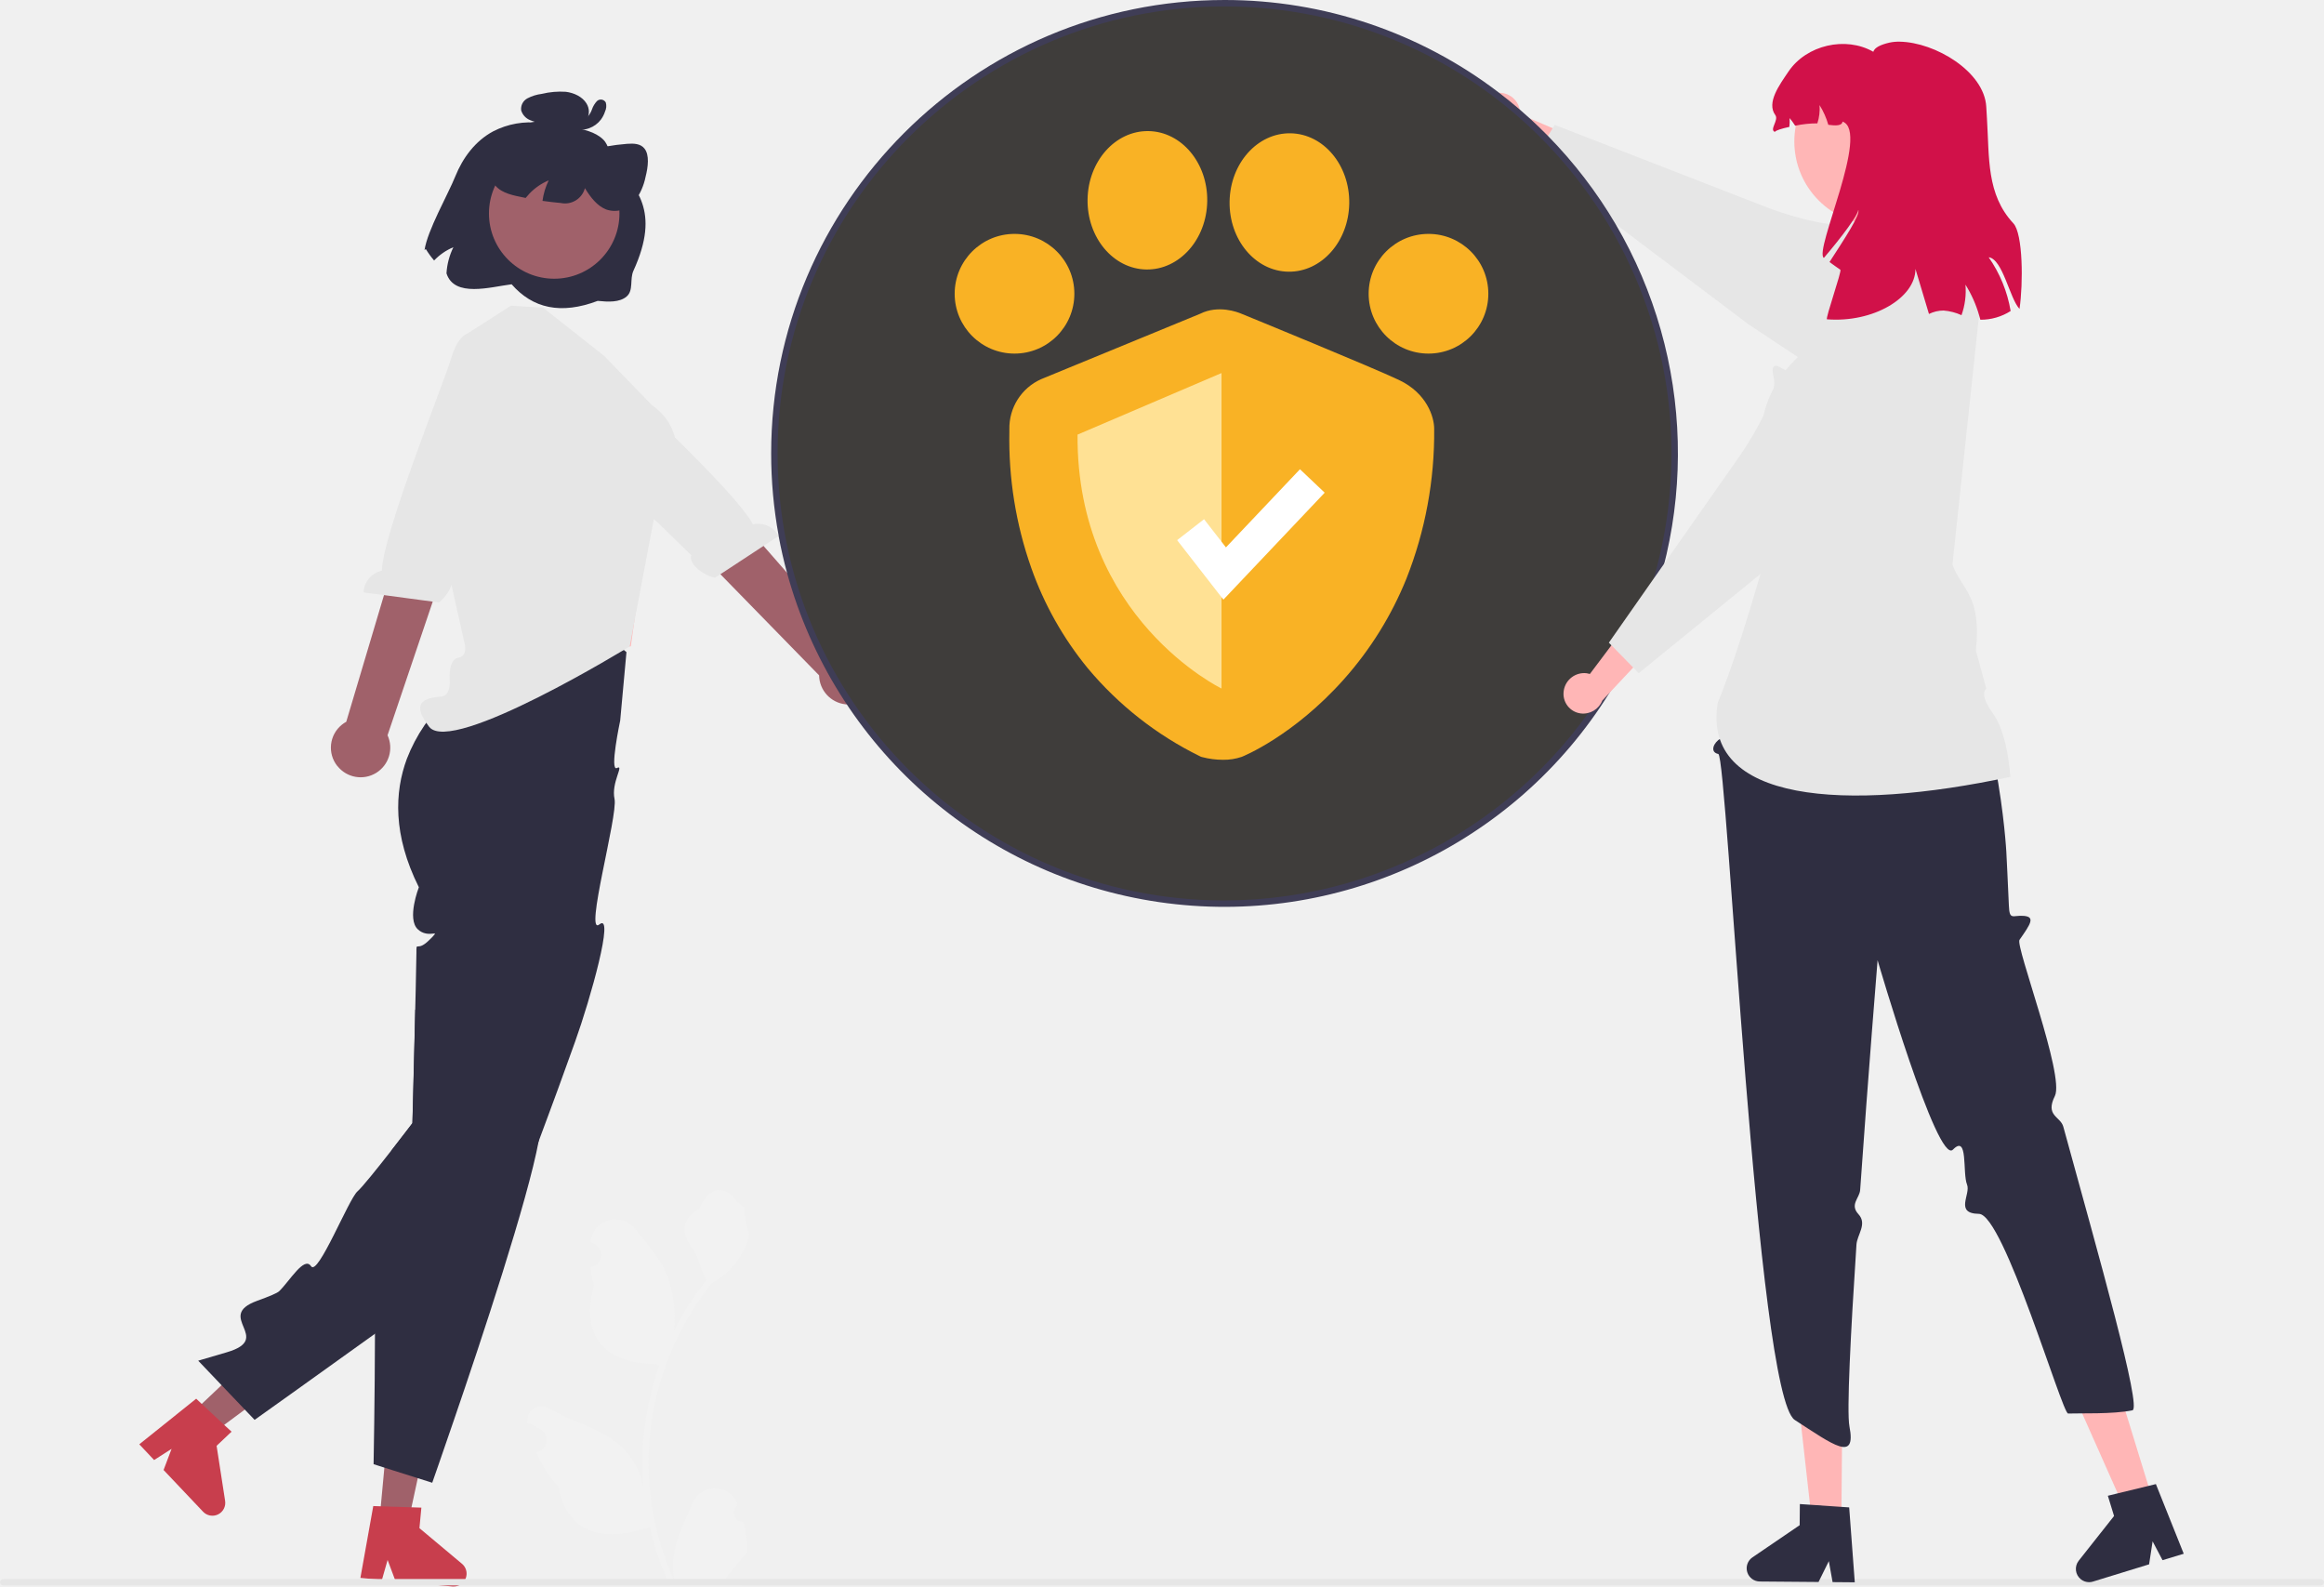
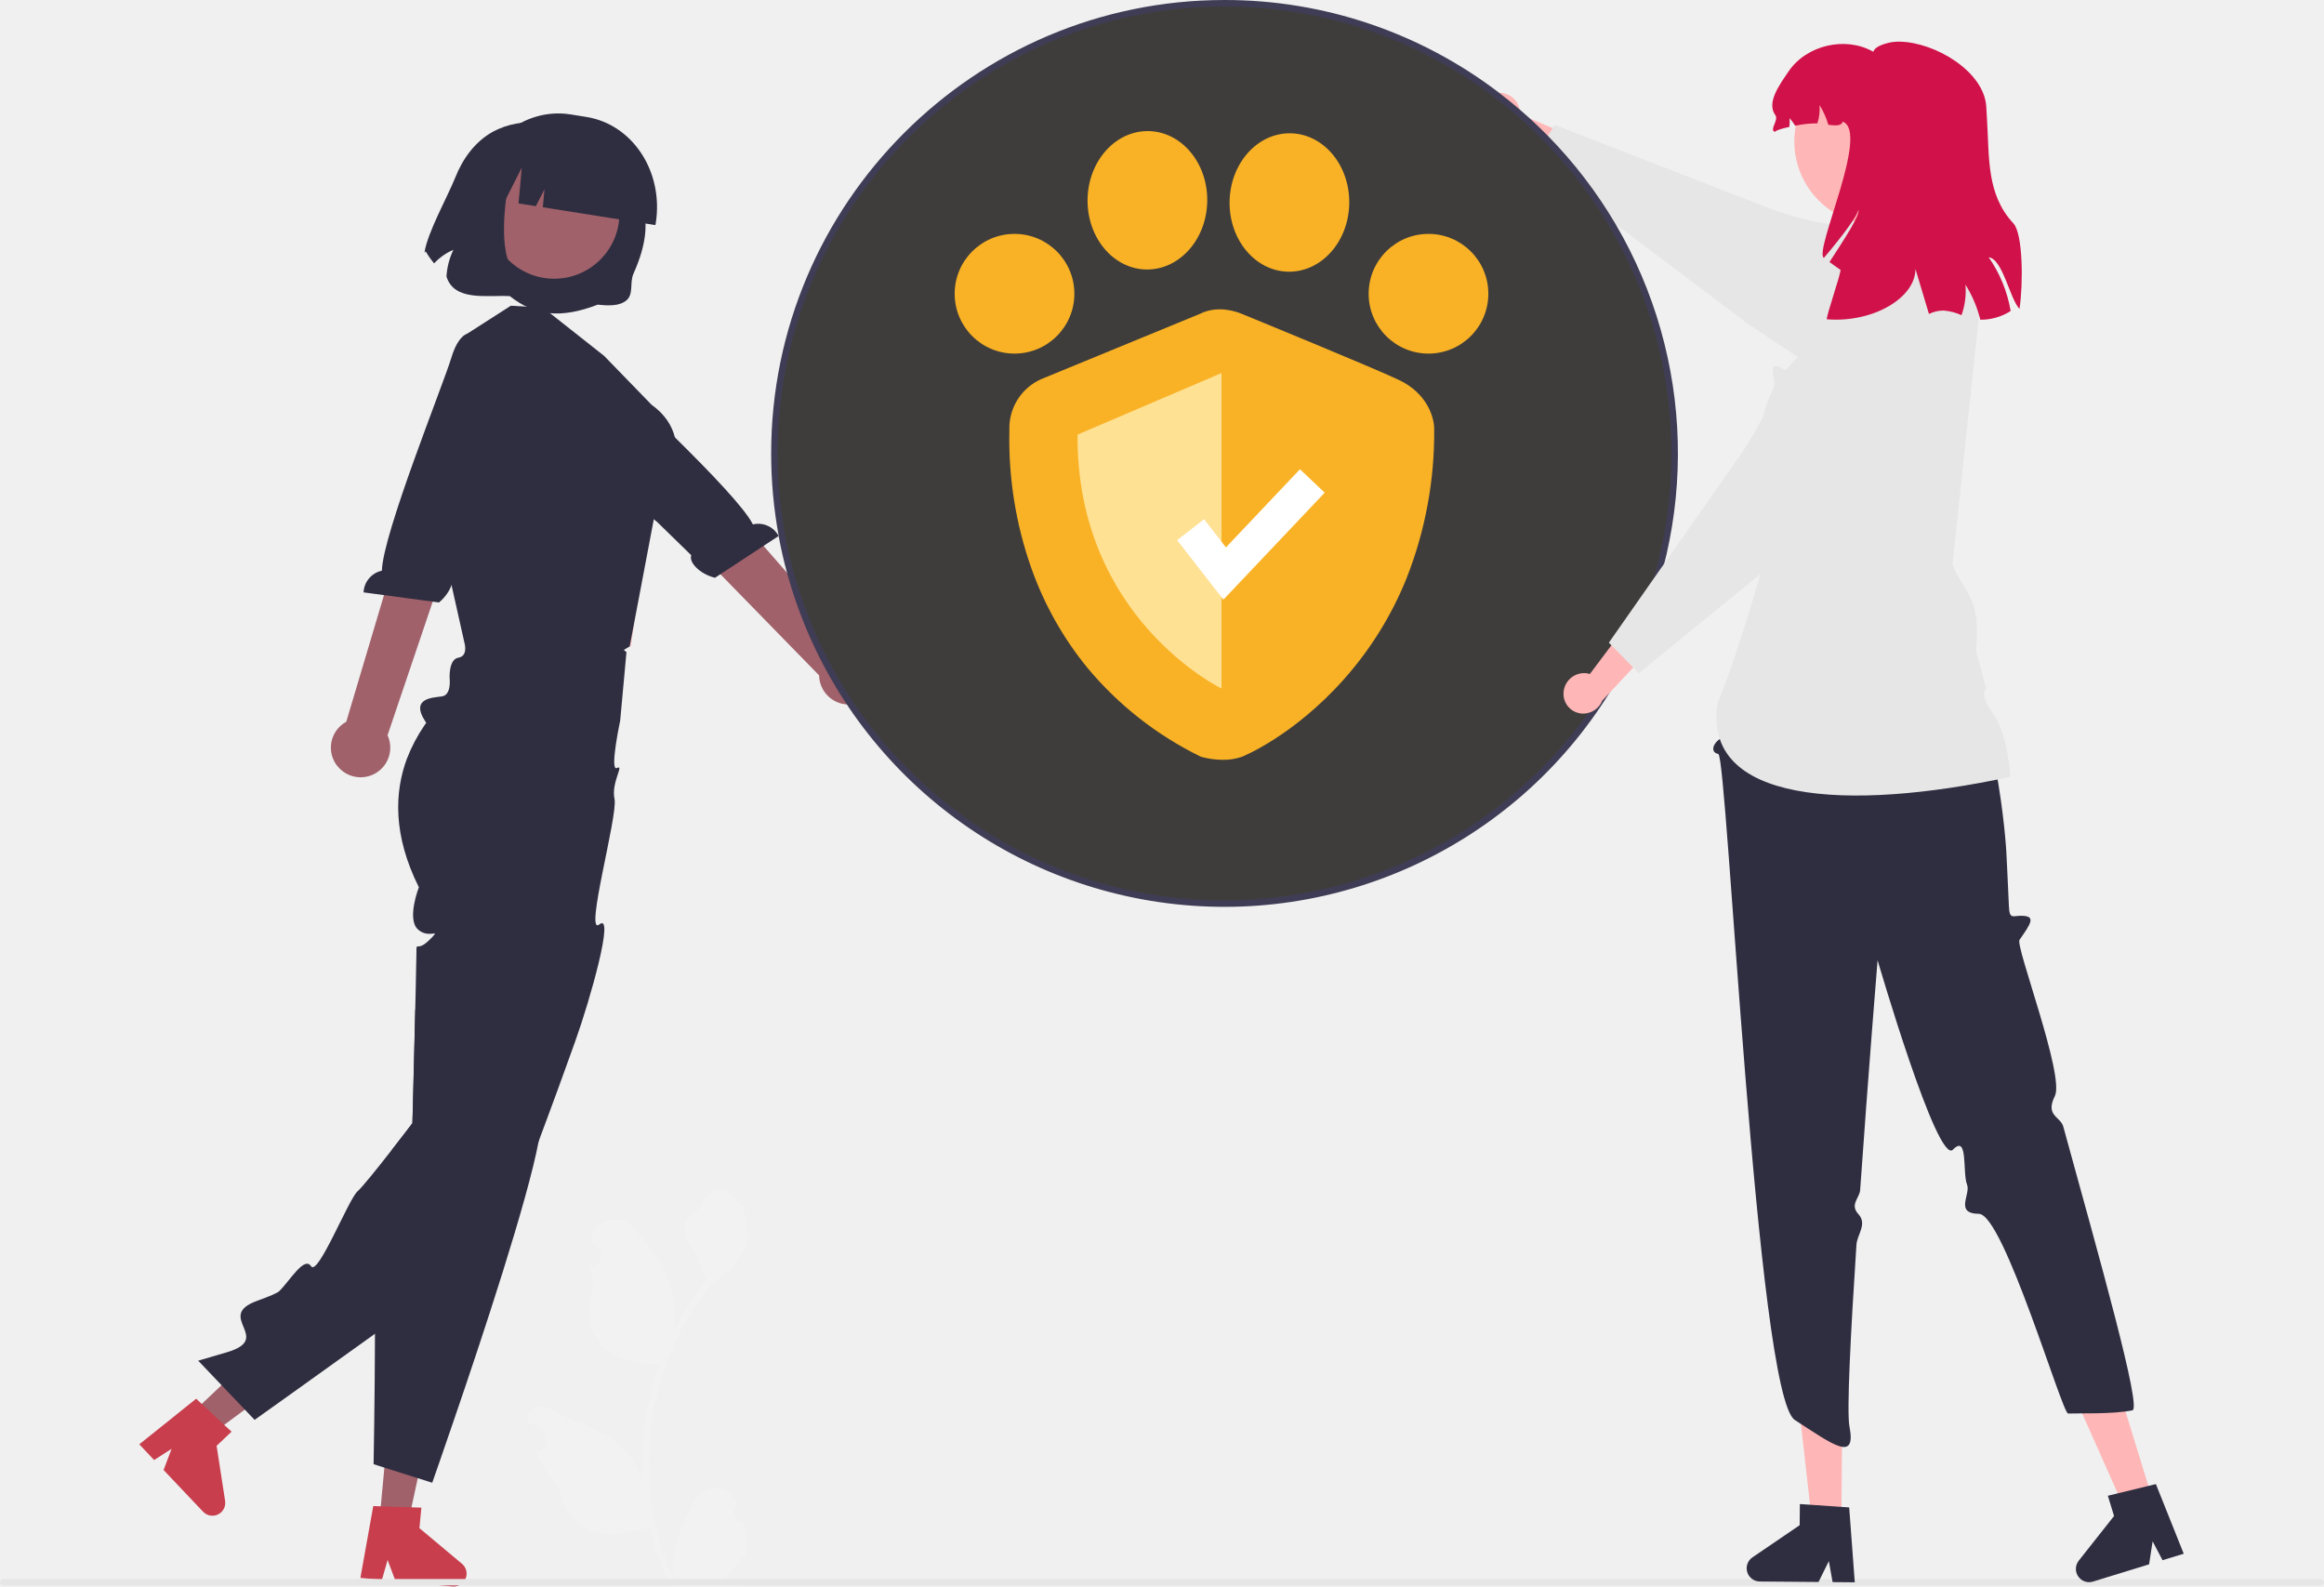
<svg xmlns="http://www.w3.org/2000/svg" viewBox="0 0 722.73 493.34">
  <defs>
    <style>.cls-1{fill:#f2f2f2;}.cls-2{fill:#a0616a;}.cls-3{fill:#c83e4d;}.cls-4{fill:#2f2e41;}.cls-5{fill:#ffb6b6;}.cls-6{fill:#e6e6e6;}.cls-7{fill:#3f3d3b;}.cls-8{fill:#3f3d56;}.cls-9{fill:#d11149;}.cls-10{fill:#6c63ff;}.cls-11{fill:#f9b225;}.cls-12{fill:#ffe194;}.cls-13{fill:#fff;}</style>
  </defs>
  <g id="Capa_2" data-name="Capa 2">
    <g id="Capa_1-2" data-name="Capa 1">
      <path class="cls-1" d="M231.11,473.2a2.81,2.81,0,0,1-2-4.87l.19-.76c0-.06-.05-.12-.08-.19a7.53,7.53,0,0,0-13.9.06c-2.28,5.47-5.17,11-5.89,16.75a22.47,22.47,0,0,0,.39,7.67,89.43,89.43,0,0,1-8.13-37.13,85.94,85.94,0,0,1,.54-9.63c.29-2.62.7-5.23,1.23-7.81A90.48,90.48,0,0,1,221.36,399a24.08,24.08,0,0,0,10-10.38,19,19,0,0,0,1.67-5c-.49.06-1.84-7.36-1.47-7.82-.68-1-1.9-1.54-2.64-2.54-3.69-5-8.77-4.13-11.43,2.66-5.67,2.87-5.72,7.61-2.24,12.17,2.21,2.91,2.51,6.84,4.46,9.94-.2.26-.41.51-.61.76a90.69,90.69,0,0,0-9.5,15.06,37.88,37.88,0,0,0-2.26-17.58c-2.17-5.22-6.22-9.61-9.79-14.12-4.29-5.42-13.08-3.06-13.83,3.81l0,.2c.53.3,1,.62,1.56,1a3.81,3.81,0,0,1-1.53,6.93h-.08a37.38,37.38,0,0,0,1,5.67c-4.58,17.71,5.3,24.16,19.42,24.45l.93.47a93,93,0,0,0-5,23.54,86.68,86.68,0,0,0,.06,14.23l0-.17a23.36,23.36,0,0,0-8-13.44c-6.12-5-14.77-6.88-21.37-10.92a4.37,4.37,0,0,0-6.69,4.25l0,.18a25.08,25.08,0,0,1,2.86,1.38c.53.3,1,.62,1.56.95A3.81,3.81,0,0,1,167,451.5h-.08l-.16,0a38,38,0,0,0,7,10.92c2.87,15.46,15.17,16.93,28.32,12.43h0a92.37,92.37,0,0,0,6.24,18.21h22.29c.08-.24.15-.5.23-.75a25,25,0,0,1-6.17-.37l5-6.1.1-.12,2.53-3.11h0a37.16,37.16,0,0,0-1.09-9.45Z" />
      <polygon class="cls-2" points="59.64 439.48 65.79 445.98 94.35 424.82 85.28 415.23 59.64 439.48" />
      <path class="cls-3" d="M69.72,443.08l-7-6.54-1.71-1.61L43.32,449.11,47.93,454l5.43-3.48-2.49,6.58L63.09,470A4,4,0,0,0,70,466.65l-2.64-17.07,4.65-4.4Z" />
      <path class="cls-4" d="M194.82,202.78l-1.95,21.29s-3.4,16-1,14.74-1.87,4.55-.76,9.63-9.51,42.91-4.7,39-2.78,23.16-7.58,36.52c-1.47,4.13-3,8.31-4.5,12.46-.3.84-.6,1.67-.91,2.51-2,5.4-3.94,10.72-5.83,15.74-.27.7-.53,1.4-.79,2.09,0,0,0,0,0,0-6.22,16.37-11.55,29.25-13.68,31.38-1.11,1.11-18.72,13.83-36.47,26.57C98,428.11,79.18,441.51,79.18,441.51l-17.54-18.4,1.21-.36c1.46-.42,4.16-1.21,7.7-2.26,14.76-4.35-4-11.12,9.41-16,3.78-1.36,6.3-2.42,6.87-3,3.33-3.25,7.8-11,9.91-7.75s11.68-20.9,14.44-23.29c1.48-1.29,6.31-7.32,10.45-12.62,3.56-4.56,6.62-8.59,6.62-8.59s.06-2.16.15-5.6c.13-5.09.32-13,.52-20.92,0,0,0,0,0,0,.07-3,.14-6,.21-8.79.05-2.19.1-4.3.15-6.25.13-5.84.22-10.26.22-11.36,0-3.61,0-.8,2.85-3a12.43,12.43,0,0,0,1.21-1.08,14.19,14.19,0,0,0,1.68-1.79c.21-.45-1.1.16-2.8-.18a5,5,0,0,1-2.46-1.26c-3.58-3.22.28-13.12.28-13.12-8.14-16.28-7.55-29.63-3.74-39.92a51.23,51.23,0,0,1,13.21-19.35A48.15,48.15,0,0,1,147,211l.25-1.35L150,194.78a33.82,33.82,0,0,1,4.55-2.07,31.68,31.68,0,0,1,15.26-1.52,45.52,45.52,0,0,1,14.61,4.73A54.08,54.08,0,0,1,194.82,202.78Z" />
      <polygon class="cls-2" points="118.02 472.65 126.93 473.48 134.44 438.74 121.29 437.51 118.02 472.65" />
      <path class="cls-3" d="M143.68,486.27l-13.24-11.09.6-6.38-3.08-.1-9.54-.31h0l-2.34-.08-4,22.34,6.69.62,1.77-6.2,2.47,6.6,3.54.33,14.17,1.32.37,0a4,4,0,0,0,3-1.34,3.86,3.86,0,0,0,1-2.3A4,4,0,0,0,143.68,486.27Z" />
      <path class="cls-4" d="M167.55,354.66c-3.39,18.45-17.74,61.71-26.42,87-3.95,11.57-6.71,19.4-6.71,19.4l-4.5-1.42h0l-7.61-2.4-2.77-.88h0l-3.36-1.07s.39-20.66.43-40.58c0-8.35,0-16.58-.17-23.1-.18-7.11-.49-12.2-1-13.21-2.11-4.14,1.42-4.58,5.15-5.62s.82-2.63-.63-6c-1-2.24,1-5.23,2.32-6.93a17.67,17.67,0,0,1,1.21-1.37l-1.84-.63c3.56-4.56,6.62-8.59,6.62-8.59s.06-2.16.15-5.6c.13-5.09.32-13,.52-20.92,0,0,0,0,0,0,.07-3,.14-6,.21-8.79,5.72,4.39,11.28,8.69,16.32,12.67,0,0,0,0,0,0,12.11,9.57,21.2,17.25,22.48,19.69C168.53,347.48,168.33,350.42,167.55,354.66Z" />
      <path class="cls-5" d="M465.68,28.89a6.43,6.43,0,0,1,7,5.63,5.79,5.79,0,0,1,0,1l20.63,8.8-.79,12L465.57,41.26a6.41,6.41,0,0,1-5.48-5.58,6.13,6.13,0,0,1,5.42-6.77h0Z" />
      <path class="cls-6" d="M606,103.19a18.83,18.83,0,0,0-2.79-6.53A17,17,0,0,0,602,95c-1.62-1.93-3.13-3.7-4.53-5.28-.85-1-1.68-1.91-2.46-2.76-4.53-5-7.5-7.6-8.86-7.82-.66-.11-1.31-.19-1.94-.27-3.23-.4-5.57-.69-5.64-4.1a10.14,10.14,0,0,1,.1-1.46,19.77,19.77,0,0,1,.53-2.4,9.22,9.22,0,0,0,.31-1.36c.1-.59.06-1-.26-1.3s-1.07-.28-2.33.22l-.67.28-.25.11-.52.24c-1.51.72-3.84.81-6.5.54-7.85-.8-18.47-4.76-18.6-4.81l-66.88-26-.62,1-1.47,2.38-.51.82-.58.94-2.53,4.08-1.28,2.06,21.6,16.29,2.35,1.77,2,1.53,41.24,31.11L559.08,111l3.43,2.26,14.62,9.64a18.86,18.86,0,0,0,26.13-5.34,4.94,4.94,0,0,0,.27-.42A18.87,18.87,0,0,0,606,103.19Z" />
      <path class="cls-6" d="M721.73,493H1a1,1,0,0,1,0-2H721.73a1,1,0,0,1,0,2Z" />
      <polygon class="cls-5" points="144.91 166.79 146.79 184.17 145.69 206.97 196.17 200.97 200.91 166.79 194.87 166.85 144.91 166.79" />
-       <path class="cls-6" d="M187.86,110.65l-19-15h0l-10-.58-14.79,9.48L140.46,123l-8.57,20.82L144.46,200s1.18,4-1.91,4.51-2.72,6.43-2.72,6.43.63,5.15-2.37,5.6-11,.46-4,9.46,62.37-25,62.37-25l8-42.2s15.59-20.94-1.2-32.94Z" />
      <path class="cls-2" d="M104.91,238.21a9.16,9.16,0,0,1,1.42-12.87,8.81,8.81,0,0,1,1.35-.9l23.9-80.2,14.94,7.52-26,76.87a9.21,9.21,0,0,1-15.58,9.58Z" />
-       <path class="cls-6" d="M147.52,103.81s-4.27-2.27-7.2,7.55c-2.34,7.87-21.32,54.72-21.56,66.1a7.22,7.22,0,0,0-5.7,6.74l23.47,3.14c4.1-3.46,5.18-8.13,3.59-9.51l5.1-13.92,21.26-44.28-15.85-14.24Z" />
+       <path class="cls-4" d="M147.52,103.81s-4.27-2.27-7.2,7.55c-2.34,7.87-21.32,54.72-21.56,66.1a7.22,7.22,0,0,0-5.7,6.74l23.47,3.14c4.1-3.46,5.18-8.13,3.59-9.51l5.1-13.92,21.26-44.28-15.85-14.24Z" />
      <path class="cls-2" d="M272.92,211.84a9.16,9.16,0,0,0-6.85-11,8.56,8.56,0,0,0-1.6-.22L209.65,138,198,151.89,254.73,210a9.21,9.21,0,0,0,18.19,1.89Z" />
-       <path class="cls-6" d="M176.38,109.08s2.87-3.89,9.76,3.71c5.51,6.08,42.88,40.11,48,50.27a7.19,7.19,0,0,1,8,3.61l-19.8,13c-5.19-1.35-8.18-5.1-7.35-7l-10.61-10.35-38.32-30.73,8.13-19.69Z" />
+       <path class="cls-4" d="M176.38,109.08s2.87-3.89,9.76,3.71c5.51,6.08,42.88,40.11,48,50.27a7.19,7.19,0,0,1,8,3.61l-19.8,13c-5.19-1.35-8.18-5.1-7.35-7l-10.61-10.35-38.32-30.73,8.13-19.69Z" />
      <circle class="cls-7" cx="380.83" cy="141" r="140" />
      <path class="cls-8" d="M502.46,69.75a142.12,142.12,0,0,0-21.07-27.49c-1.81-1.84-3.68-3.64-5.59-5.39q-1.59-1.45-3.22-2.85c-2.07-1.78-4.2-3.5-6.37-5.16A140.3,140.3,0,0,0,380.82,0c-77.74,0-141,63.25-141,141a141.38,141.38,0,0,0,2.33,25.56c0,.05,0,.09,0,.14.71,3.87,1.59,7.69,2.61,11.44a141,141,0,0,0,255.75,37.31q2.93-4.71,5.5-9.66A140.8,140.8,0,0,0,502.46,69.75ZM380.82,280a139,139,0,0,1-139-138.9V141c0-76.65,62.36-139,139-139A138.92,138.92,0,0,1,480.3,44a141.48,141.48,0,0,1,17.79,22.43,138.91,138.91,0,0,1,16.2,113.41c-1.23,4.24-2.67,8.39-4.29,12.46s-3.44,8.08-5.44,12A139.48,139.48,0,0,1,380.82,280Z" />
      <polygon class="cls-5" points="572.64 472.97 563.45 472.89 559.38 436.61 572.94 436.73 572.64 472.97" />
      <path class="cls-4" d="M575.07,468.73l-2.4-.16-9.79-.67-3.15-.21-.06,6.57-14.68,10a4.11,4.11,0,0,0,2.28,7.51l18.27.15,3.2-6.48,1.17,6.52,6.9.06Z" />
      <polygon class="cls-5" points="669.41 466.25 660.62 468.95 645.79 435.6 658.76 431.61 669.41 466.25" />
      <path class="cls-4" d="M670.45,461.48l-2.34.57-9.53,2.31-3.07.75,1.93,6.29-11,13.92a4.12,4.12,0,0,0,.7,5.78,4.07,4.07,0,0,0,2.53.88,4,4,0,0,0,1.2-.18l17.47-5.37,1.09-7.15,3.09,5.86,6.59-2Z" />
      <path class="cls-4" d="M554.15,167.92l-17.54,51L536,223c-4.42,4.2,1.13,5.58-.95,6.68s-3.48,4.21-.68,4.77,11.85,199.37,23.78,207.09,19.2,13.3,17,2c-.88-4.55.37-29,2.18-56.51.2-3.12,3.43-6.42.63-9.46s.34-5,.52-7.54c2.52-36,5.42-71.46,5.42-71.46s18.6,63.86,23.43,58.91,2.91,7.23,4.39,10.87c1.23,3-4,9,3.7,9.1s25.89,62.16,27.73,62.09c3.65-.14,13.91.25,20-1,3-.62-10.34-47.61-21.49-88.19-.89-3.24-5.73-3.31-2.62-9.56s-12.37-46.68-11-48.55c3.52-5,4.87-7.12,1.39-7.44s-4.51,1.58-4.7-3.23-.79-16.69-.79-16.69-2.51-47-20.16-72.88l-1.51-15.42Z" />
      <path class="cls-6" d="M598,70.59l-23.26,3.32L573.3,90.75l-11.47,18s-25.52,18-7.72,46.32c-6.78,24.44-13.51,47.87-19.93,63.49-5,31,39.8,34,91,23,0,0-.7-13.26-5.35-19.63s-2.12-7.76-2.12-7.76l-3.24-11.91c1.83-17.2-4.37-18.75-7.29-26.7L616,93Z" />
      <path class="cls-5" d="M486.3,214.79a6.43,6.43,0,0,1,7.13-5.44,6.86,6.86,0,0,1,1,.22l13.47-17.92,11.5,3.64-21.11,22.55a6.39,6.39,0,0,1-6.73,4,6.13,6.13,0,0,1-5.28-6.88h0A.88.88,0,0,0,486.3,214.79Z" />
      <path class="cls-6" d="M606,103.19c-.33-.41-.69-.81-1.07-1.2a18.84,18.84,0,0,0-20.83-4.24c-.34.14-.68.3-1,.46-12,5.87-18.4,9.78-19.18,11.61-.27.62-.5,1.23-.73,1.82s-.43,1.13-.65,1.63c-.92,2.14-2,3.47-4.68,2.87a11,11,0,0,1-2.57-1c-.37-.18-.71-.37-1-.55-1.16-.64-2-1.1-2.57-.68s-.57,1.45-.07,3.86a7.92,7.92,0,0,1-.08,3,34.22,34.22,0,0,1-3.08,8.35,108.41,108.41,0,0,1-7,12l-23.79,33.92-1.61,2.29-1.76,2.51-14,20,.83.85,3.48,3.55.77.79.7.72,1.81,1.85,1.7,1.73,37.93-30.9L551.7,175l7.58-6.18,15.53-12.65L604.2,129a18.67,18.67,0,0,0,6-13.35c0-.17,0-.33,0-.5A18.62,18.62,0,0,0,606,103.19Z" />
      <circle class="cls-5" cx="584" cy="43.99" r="25.99" />
      <path class="cls-9" d="M618.45,80a41,41,0,0,1,6.83,16.71,17.25,17.25,0,0,1-9.42,2.71c-.11-.43-.23-.87-.36-1.31a37.36,37.36,0,0,0-4.27-9.6A22.52,22.52,0,0,1,610,98a16.6,16.6,0,0,0-5.58-1.44,10.2,10.2,0,0,0-4.54,1.07c-1.63-5.42-3.14-10.41-4.2-14,0,9-13.18,16.79-27.52,15.66-.52-.33,4.68-15.07,4.17-15.41-1.15-.77-2.26-1.59-3.38-2.4,4.7-7.25,9.79-15,8.92-16.19.06,1.44-5.08,8.37-10.68,14.91C564,78,581.69,40.83,573,37.81c-.14,1.32-2.07,1.32-4.42,1a23.73,23.73,0,0,0-2.73-6.13,14.58,14.58,0,0,1-.68,5.68,32.67,32.67,0,0,0-6.9.73,21.13,21.13,0,0,0-1.73-2.37,14,14,0,0,1-.08,2.74c-2.31.5-4.22,1.08-4.5,1.55-1.81-.66,1.28-3.66.15-5.21-2.88-3.88,1.39-9.55,4.09-13.56,5.55-8.23,17.74-11.08,26.37-6.14.39-1.34,2.38-2.23,4.94-2.83a13.53,13.53,0,0,1,3.3-.31c11,.19,26.29,9.28,26.89,20.27.05,1.1.13,2.29.21,3.57.77,12.31-.18,23.65,8.22,32.65,3,3.26,3.08,18.67,1.91,26.6C625,92.9,622.82,80.5,618.45,80Z" />
      <circle class="cls-10" cx="332.18" cy="141.51" r="3" />
-       <path class="cls-4" d="M141.61,54.8c-2.28,5.68-8.72,16.86-9.59,23l.39-.38A27,27,0,0,0,135,81a17.61,17.61,0,0,1,6-4.13A21.24,21.24,0,0,0,138.85,85c2.43,7.62,13.67,4.23,20.26,3.4,6.57,7.52,15.32,9.48,26.77,5.16,3.21.33,6.79.53,9-1.37s.91-5.4,2.11-8c8.61-18.88.67-25.7-6.08-34.26-1.48-1.89-1.48-4.7-3.28-6.5-2.51-2.49-6.35-3.26-9.89-3.87a5.38,5.38,0,0,0,4.71-2.33,4.85,4.85,0,0,0-.06-5.06c-1.27-2.1-3.9-3.32-6.44-3.63a24.57,24.57,0,0,0-7.45.65A13.14,13.14,0,0,0,164,30.59a3.7,3.7,0,0,0-1.92,3.74,4.77,4.77,0,0,0,2.83,3.05,12.24,12.24,0,0,0,3.2.87,25.18,25.18,0,0,0-14.72,2.58C147.74,43.86,143.91,49.11,141.61,54.8Z" />
+       <path class="cls-4" d="M168.13,38.26a24.67,24.67,0,0,0-14.72,2.63c-5.67,3.09-9.5,8.45-11.8,14.25S132.89,72.35,132,78.58l.39-.4A27.82,27.82,0,0,0,135,81.9a17.72,17.72,0,0,1,6-4.22A22,22,0,0,0,138.85,86c2.43,7.78,12.47,5.72,19.7,6.08,7.79,6.16,15.88,7.06,27.33,2.65,3.21.34,6.79.54,9-1.39s.91-5.51,2.11-8.21c8.61-19.28.67-26.23-6.08-35-1.48-1.92-1.48-4.79-3.28-6.63-2.51-2.54-6.35-3.32-9.89-4" />
      <circle class="cls-2" cx="172.35" cy="66.38" r="20.29" />
-       <path class="cls-4" d="M152.83,55.5c1.17,3.56,4.54,4.7,7.64,5.42,1,.23,2,.44,3,.63.37-.46.76-.91,1.17-1.34a17.84,17.84,0,0,1,6-4.13,20.67,20.67,0,0,0-1.93,6.38c1.88.27,3.76.49,5.66.66a6.41,6.41,0,0,0,7.53-4.61c1.73,2.82,3.77,5.49,6.57,6.61a8,8,0,0,0,9.05-2.7A19.12,19.12,0,0,0,200.76,55c.8-3.15,1.24-6.78-.32-8.78-1.25-1.61-3.4-1.64-5.39-1.5a64.15,64.15,0,0,0-13,2.35l-.35.8c.72-4.36-.85-8.55-3.76-10.05-2-1-4.33-.83-6.63-.62a30,30,0,0,0-8.65,1.67,16.68,16.68,0,0,0-7.85,6.26C152.83,48.21,151.81,52.43,152.83,55.5Z" />
-       <path class="cls-4" d="M181.76,36.54c-.2-.06.31,0,.13,0l.27,0s.22-.07.08,0A1.69,1.69,0,0,0,183,36a6.77,6.77,0,0,0,1.1-2,7.14,7.14,0,0,1,1.52-2.54,1.75,1.75,0,0,1,2.46,0,1.66,1.66,0,0,1,.32.43,4,4,0,0,1-.25,2.81,8.65,8.65,0,0,1-1.28,2.49,8,8,0,0,1-3.67,2.69,8.38,8.38,0,0,1-5.24.15,1.26,1.26,0,0,1,0-2.32l2.87-1.17a1.25,1.25,0,1,1,1,2.29L178.94,40l-.05-2.32a5.75,5.75,0,0,0,1.1.19,4.34,4.34,0,0,0,1.19,0,5.36,5.36,0,0,0,1.1-.27c.22-.09.45-.18.66-.29a1.34,1.34,0,0,0,.24-.12l.18-.1a6.19,6.19,0,0,0,1-.81,2.5,2.5,0,0,0,.31-.34,5.64,5.64,0,0,0,.46-.63,6.56,6.56,0,0,0,.66-1.48,5,5,0,0,0,.19-.66,2.25,2.25,0,0,1,.06-.36c.11-.29,0,.16.11.29l.52.39a.68.68,0,0,0,.59-.1l0,.05a3.18,3.18,0,0,0-.28.43c-.19.35-.36.71-.52,1.09a11.46,11.46,0,0,1-1.19,2.24,4,4,0,0,1-4.42,1.7,1.26,1.26,0,1,1,.91-2.34Z" />
      <circle class="cls-11" cx="444.24" cy="91.34" r="18.61" />
      <ellipse class="cls-11" cx="356.81" cy="62.27" rx="21.52" ry="18.61" transform="translate(289.02 418.08) rotate(-89.11)" />
      <ellipse class="cls-11" cx="400.97" cy="62.96" rx="21.52" ry="18.61" transform="translate(331.81 462.91) rotate(-89.11)" />
      <circle class="cls-11" cx="315.5" cy="91.34" r="18.61" />
      <path class="cls-11" d="M380.33,236.26a25.38,25.38,0,0,1-6.43-.83l-.41-.11-.39-.19a106.68,106.68,0,0,1-34.82-27.34,103.43,103.43,0,0,1-17.58-31.22,120.07,120.07,0,0,1-6.8-42.33c0-.3,0-.53,0-.7a16.67,16.67,0,0,1,9.91-15.65c4.6-1.91,46.39-19.08,49.41-20.32,5.69-2.85,11.76-.47,12.73-.06,2.18.89,40.81,16.7,49.16,20.67,8.61,4.1,10.9,11.46,10.9,15.17a123.43,123.43,0,0,1-8.63,46.57A107.69,107.69,0,0,1,418,211.15c-15.82,17.81-31.64,24.12-31.8,24.18A17.28,17.28,0,0,1,380.33,236.26Zm-3.72-9.21c1.37.3,4.53.77,6.59,0,2.62-.95,15.86-7.82,28.24-21.75,17.1-19.24,25.78-43.43,25.79-71.9,0-.58-.44-4.69-5.89-7.29-8.18-3.9-48.34-20.32-48.75-20.48l-.11,0c-.84-.35-3.52-1.1-5.37-.13l-.37.17c-.44.19-44.81,18.41-49.54,20.38-3.31,1.38-4.49,4.8-4.49,7.53,0,.2,0,.5,0,.87C322.32,153.89,326.83,201.82,376.61,227.05Z" />
      <path class="cls-11" d="M375.07,101.57S330.3,120,325.51,122s-7.2,6.8-7.2,11.59-3.6,67.39,56.76,97.65c0,0,5.48,1.52,9.64,0s56.92-27.09,56.92-97.84c0,0,0-7.2-8.4-11.2s-49-20.58-49-20.58S379.27,99.37,375.07,101.57Z" />
      <path class="cls-12" d="M379.87,116v98.09S334.7,192.3,335.1,135.14Z" />
      <polygon class="cls-13" points="380.46 186.46 366.07 167.96 374.44 161.45 381.25 170.21 404.27 145.91 411.96 153.2 380.46 186.46" />
+       <path class="cls-4" d="M203.81,70l-35-5.55.52-5.61-2.68,5.27-5.39-.86,1-11.12L157,62.55l-10.44-1.66.09-.54c2.54-16,16.3-27.05,30.75-24.78l4.94.79c14.45,2.3,24.11,17.1,21.59,33.06Z" />
+       <path class="cls-4" d="M187.86,110.65l-19-15h0l-10-.58-14.79,9.48L140.46,123l-8.57,20.82L144.46,200s1.18,4-1.91,4.51-2.72,6.43-2.72,6.43.63,5.15-2.37,5.6-11,.46-4,9.46,62.37-25,62.37-25l8-42.2s15.59-20.94-1.2-32.94Z" />
+       <path class="cls-4" d="M157.6,60.3s-3.64,22,4,25.09-17.86-1.56-17.86-1.56l-1.32-11.62,7.93-15Z" />
    </g>
  </g>
</svg>
